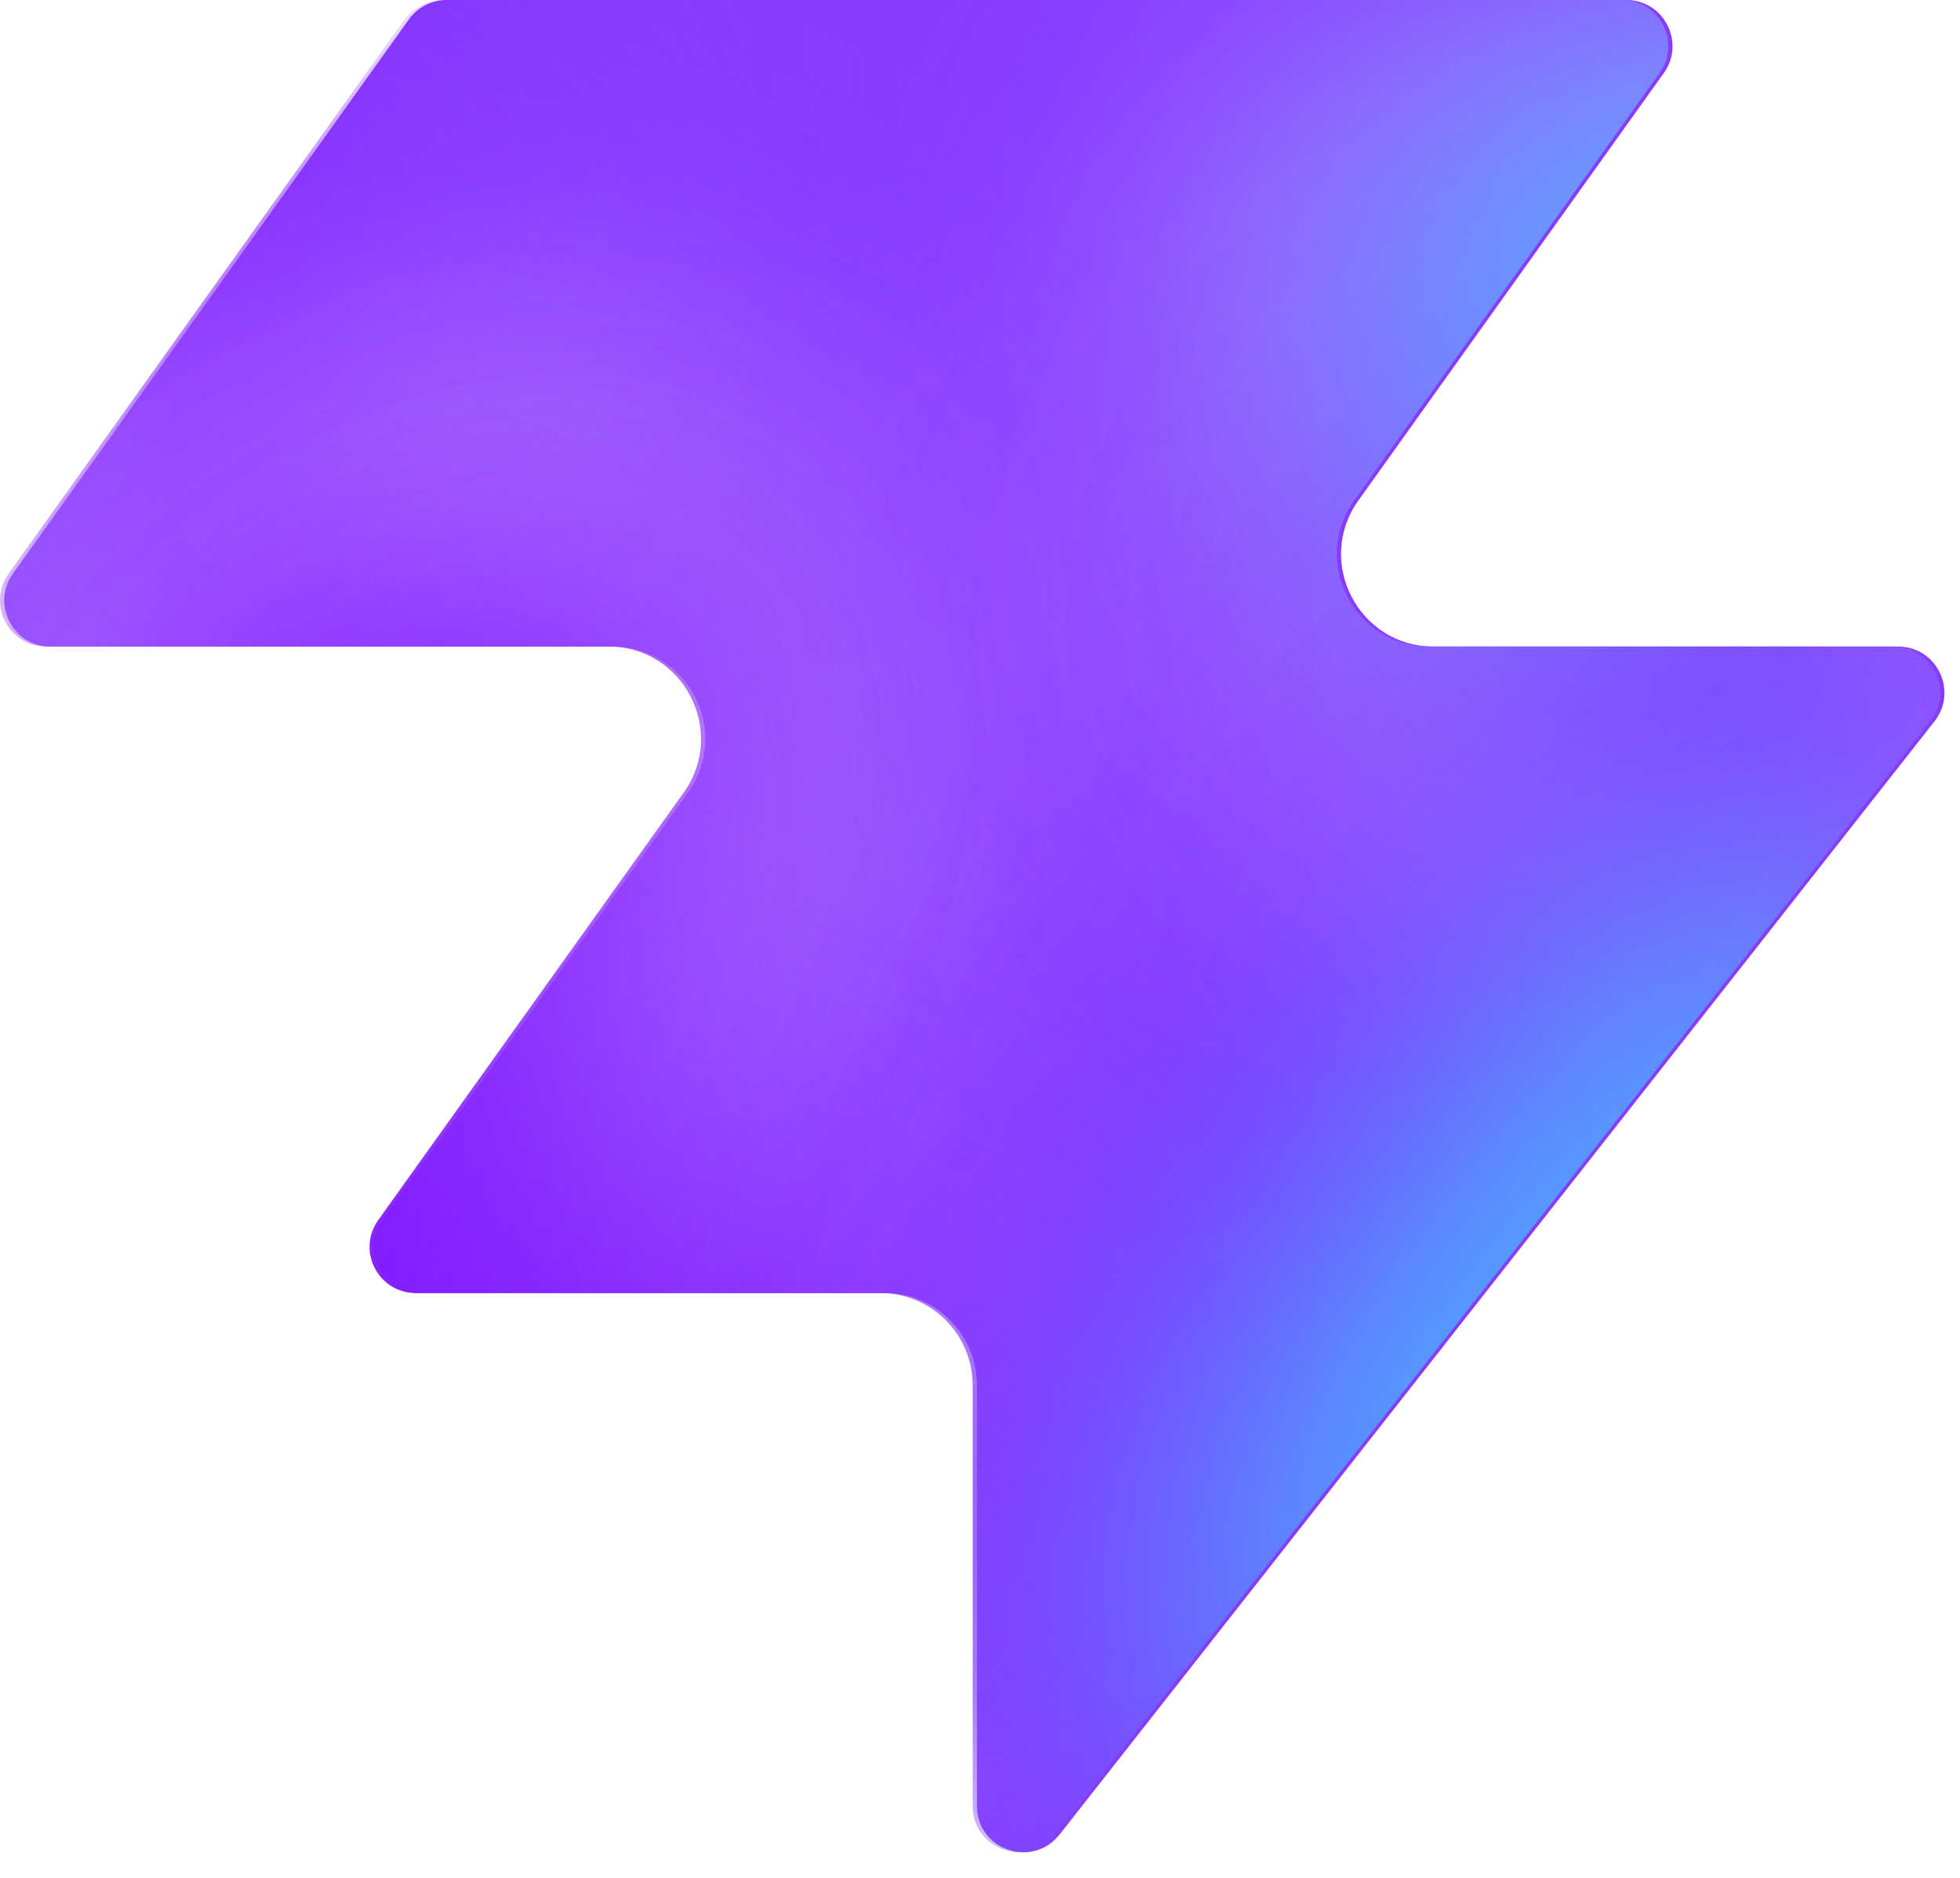
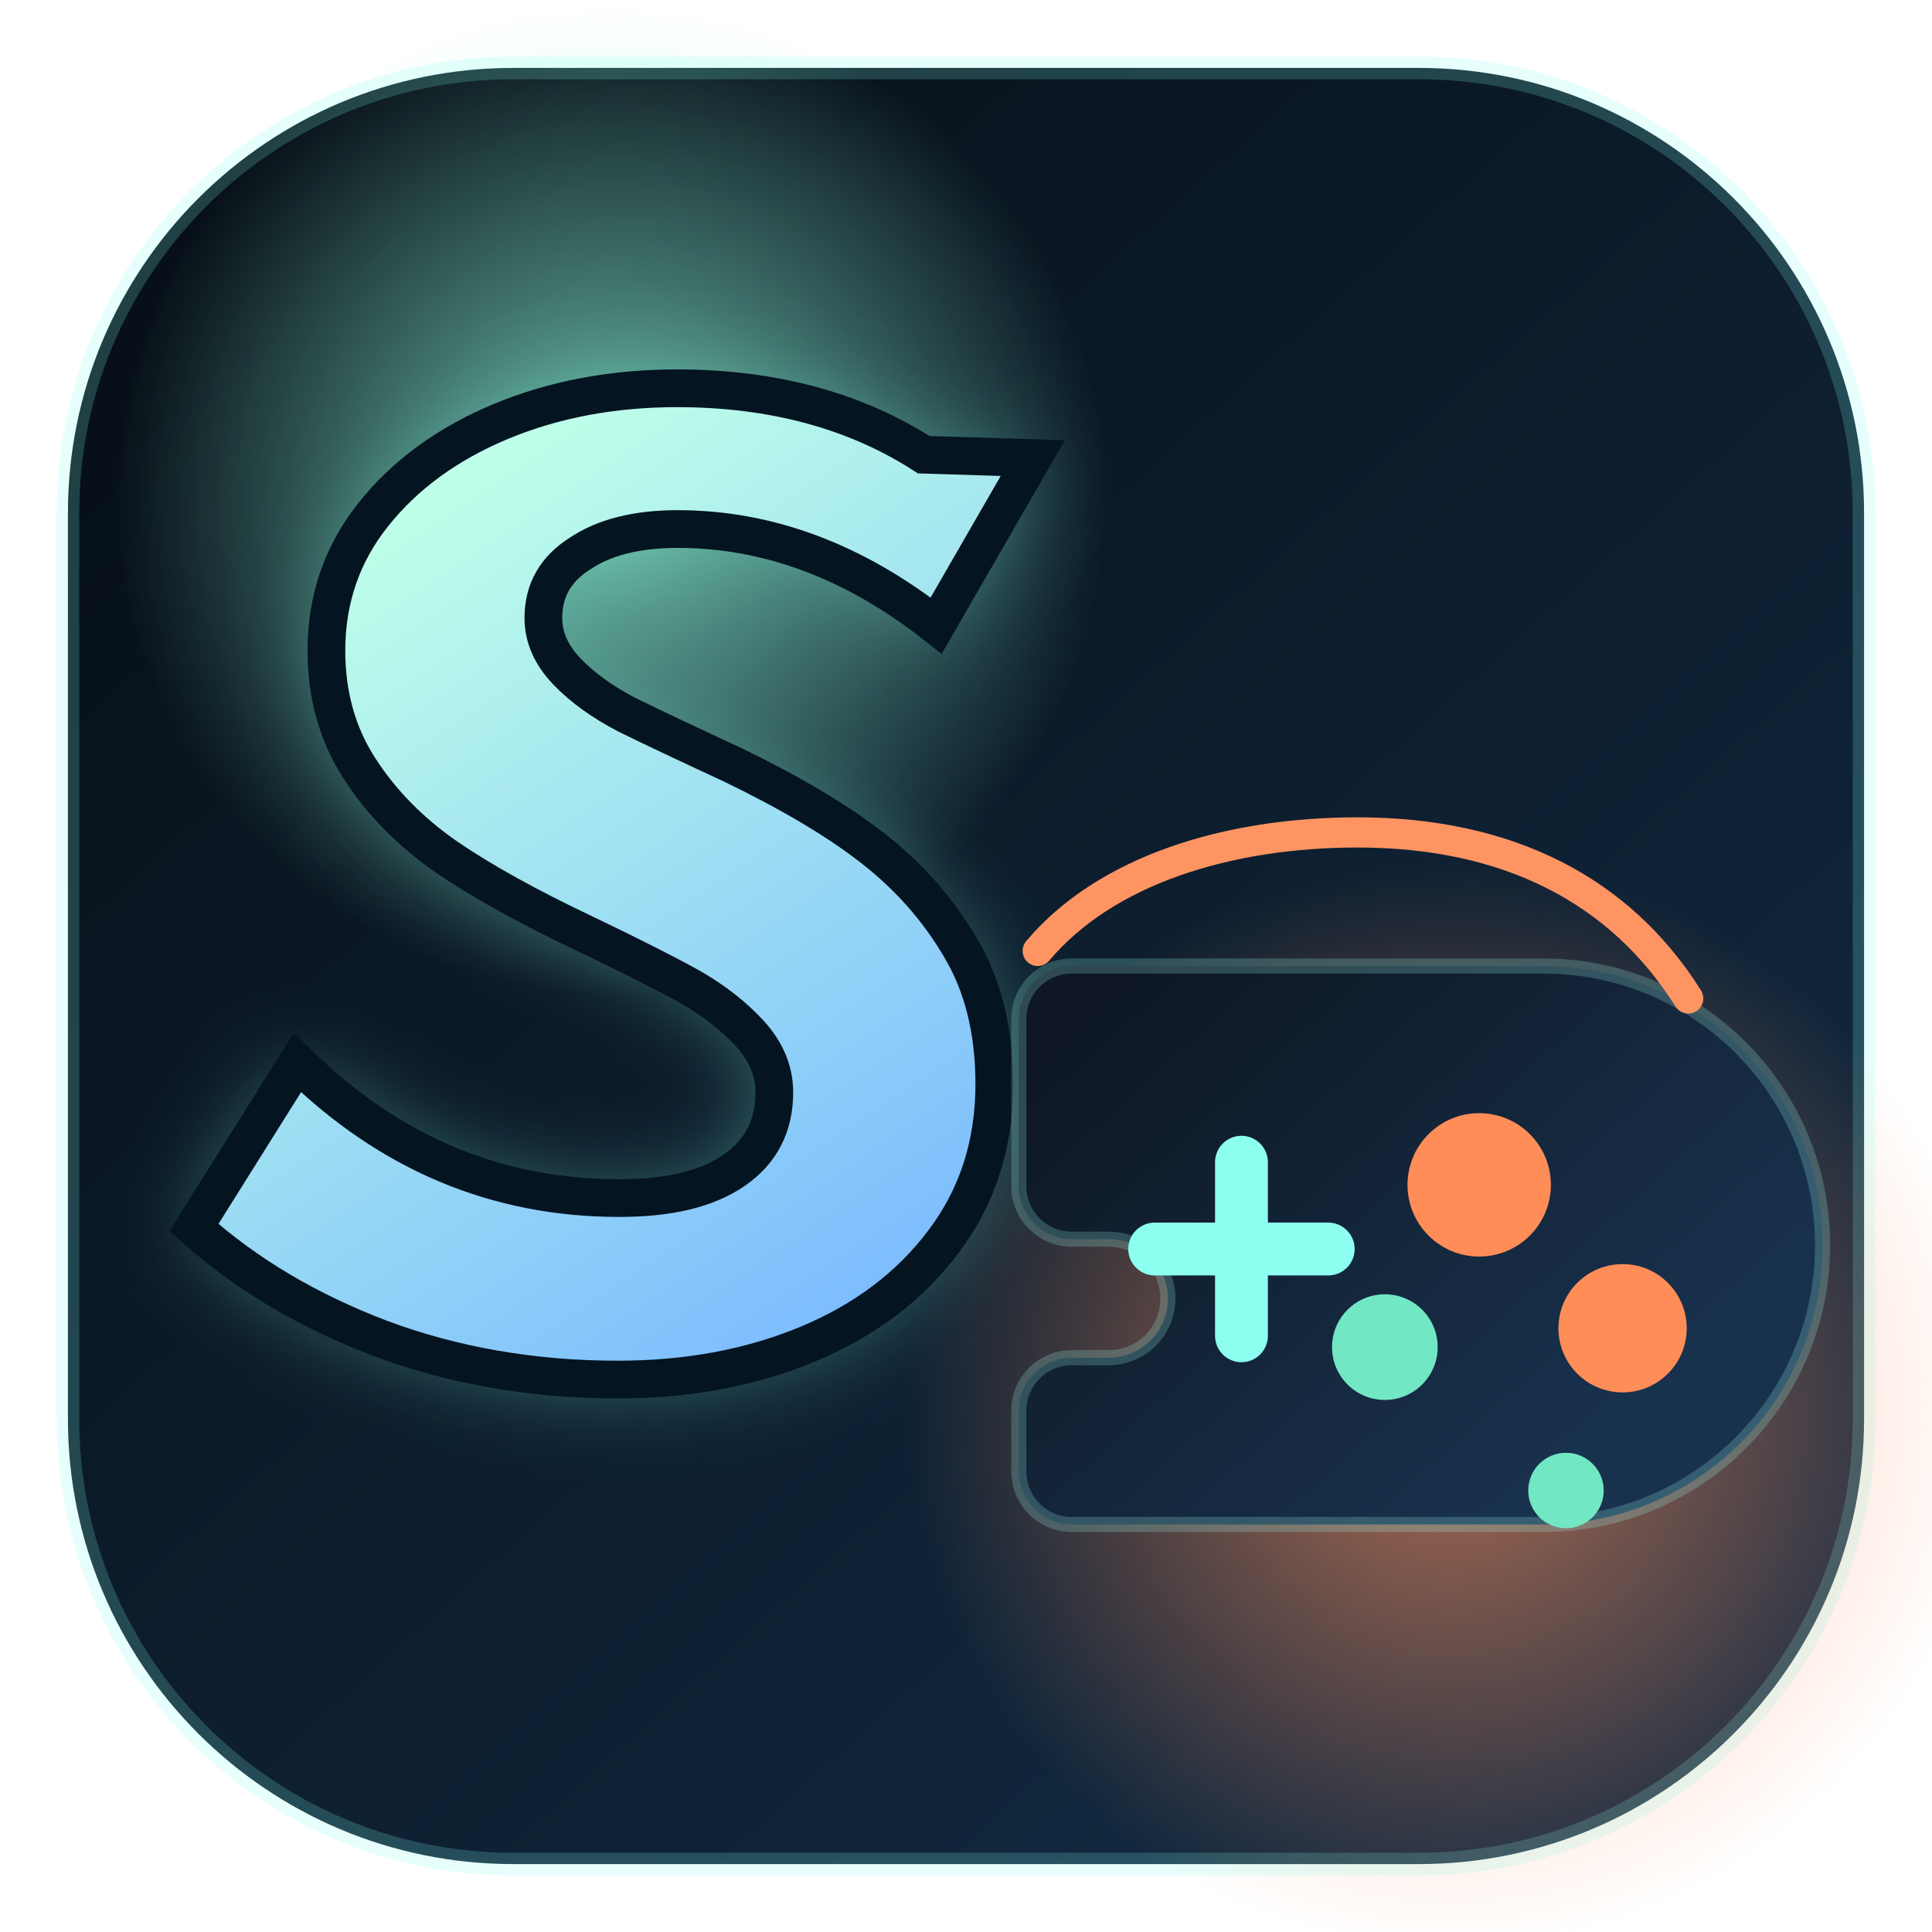
- <svg xmlns="http://www.w3.org/2000/svg" width="48" height="46" fill="none" viewBox="0 0 48 46">
-   <path fill="#863bff" d="M25.946 44.938c-.664.845-2.021.375-2.021-.698V33.937a2.26 2.26 0 0 0-2.262-2.262H10.287c-.92 0-1.456-1.04-.92-1.788l7.48-10.471c1.07-1.497 0-3.578-1.842-3.578H1.237c-.92 0-1.456-1.04-.92-1.788L10.013.474c.214-.297.556-.474.92-.474h28.894c.92 0 1.456 1.04.92 1.788l-7.48 10.471c-1.07 1.498 0 3.579 1.842 3.579h11.377c.943 0 1.473 1.088.89 1.83L25.947 44.94z" style="fill:#863bff;fill:color(display-p3 .525 .23 1);fill-opacity:1" />
-   <mask id="a" width="48" height="46" x="0" y="0" maskUnits="userSpaceOnUse" style="mask-type:alpha">
-     <path fill="#000" d="M25.842 44.938c-.664.844-2.021.375-2.021-.698V33.937a2.26 2.26 0 0 0-2.262-2.262H10.183c-.92 0-1.456-1.04-.92-1.788l7.48-10.471c1.07-1.498 0-3.579-1.842-3.579H1.133c-.92 0-1.456-1.04-.92-1.787L9.91.473c.214-.297.556-.474.92-.474h28.894c.92 0 1.456 1.04.92 1.788l-7.48 10.471c-1.07 1.498 0 3.578 1.842 3.578h11.377c.943 0 1.473 1.088.89 1.832L25.843 44.94z" style="fill:#000;fill-opacity:1" />
-   </mask>
-   <g mask="url(#a)">
-     <g filter="url(#b)">
-       <ellipse cx="5.508" cy="14.704" fill="#ede6ff" rx="5.508" ry="14.704" style="fill:#ede6ff;fill:color(display-p3 .927 .903 1);fill-opacity:1" transform="matrix(.00324 1 1 -.00324 -4.47 31.516)" />
-     </g>
-     <g filter="url(#c)">
-       <ellipse cx="10.399" cy="29.851" fill="#ede6ff" rx="10.399" ry="29.851" style="fill:#ede6ff;fill:color(display-p3 .927 .903 1);fill-opacity:1" transform="matrix(.00324 1 1 -.00324 -39.328 7.883)" />
-     </g>
-     <g filter="url(#d)">
-       <ellipse cx="5.508" cy="30.487" fill="#7e14ff" rx="5.508" ry="30.487" style="fill:#7e14ff;fill:color(display-p3 .492 .077 1);fill-opacity:1" transform="rotate(89.814 -25.913 -14.639)scale(1 -1)" />
-     </g>
-     <g filter="url(#e)">
-       <ellipse cx="5.508" cy="30.599" fill="#7e14ff" rx="5.508" ry="30.599" style="fill:#7e14ff;fill:color(display-p3 .492 .077 1);fill-opacity:1" transform="rotate(89.814 -32.644 -3.334)scale(1 -1)" />
-     </g>
-     <g filter="url(#f)">
-       <ellipse cx="5.508" cy="30.599" fill="#7e14ff" rx="5.508" ry="30.599" style="fill:#7e14ff;fill:color(display-p3 .492 .077 1);fill-opacity:1" transform="matrix(.00324 1 1 -.00324 -34.34 30.47)" />
-     </g>
-     <g filter="url(#g)">
-       <ellipse cx="14.072" cy="22.078" fill="#ede6ff" rx="14.072" ry="22.078" style="fill:#ede6ff;fill:color(display-p3 .927 .903 1);fill-opacity:1" transform="rotate(93.35 24.506 48.493)scale(-1 1)" />
-     </g>
-     <g filter="url(#h)">
-       <ellipse cx="3.47" cy="21.501" fill="#7e14ff" rx="3.47" ry="21.501" style="fill:#7e14ff;fill:color(display-p3 .492 .077 1);fill-opacity:1" transform="rotate(89.009 28.708 47.59)scale(-1 1)" />
-     </g>
-     <g filter="url(#i)">
-       <ellipse cx="3.47" cy="21.501" fill="#7e14ff" rx="3.47" ry="21.501" style="fill:#7e14ff;fill:color(display-p3 .492 .077 1);fill-opacity:1" transform="rotate(89.009 28.708 47.59)scale(-1 1)" />
-     </g>
-     <g filter="url(#j)">
-       <ellipse cx=".387" cy="8.972" fill="#7e14ff" rx="4.407" ry="29.108" style="fill:#7e14ff;fill:color(display-p3 .492 .077 1);fill-opacity:1" transform="rotate(39.51 .387 8.972)" />
-     </g>
-     <g filter="url(#k)">
-       <ellipse cx="47.523" cy="-6.092" fill="#7e14ff" rx="4.407" ry="29.108" style="fill:#7e14ff;fill:color(display-p3 .492 .077 1);fill-opacity:1" transform="rotate(37.892 47.523 -6.092)" />
-     </g>
-     <g filter="url(#l)">
-       <ellipse cx="41.412" cy="6.333" fill="#47bfff" rx="5.971" ry="9.665" style="fill:#47bfff;fill:color(display-p3 .28 .748 1);fill-opacity:1" transform="rotate(37.892 41.412 6.333)" />
-     </g>
-     <g filter="url(#m)">
-       <ellipse cx="-1.879" cy="38.332" fill="#7e14ff" rx="4.407" ry="29.108" style="fill:#7e14ff;fill:color(display-p3 .492 .077 1);fill-opacity:1" transform="rotate(37.892 -1.88 38.332)" />
-     </g>
-     <g filter="url(#n)">
-       <ellipse cx="-1.879" cy="38.332" fill="#7e14ff" rx="4.407" ry="29.108" style="fill:#7e14ff;fill:color(display-p3 .492 .077 1);fill-opacity:1" transform="rotate(37.892 -1.88 38.332)" />
-     </g>
-     <g filter="url(#o)">
-       <ellipse cx="35.651" cy="29.907" fill="#7e14ff" rx="4.407" ry="29.108" style="fill:#7e14ff;fill:color(display-p3 .492 .077 1);fill-opacity:1" transform="rotate(37.892 35.651 29.907)" />
-     </g>
-     <g filter="url(#p)">
-       <ellipse cx="38.418" cy="32.4" fill="#47bfff" rx="5.971" ry="15.297" style="fill:#47bfff;fill:color(display-p3 .28 .748 1);fill-opacity:1" transform="rotate(37.892 38.418 32.4)" />
-     </g>
-   </g>
+ <svg xmlns="http://www.w3.org/2000/svg" width="512" height="512" viewBox="0 0 512 512" fill="none">
  <defs>
-     <filter id="b" width="60.045" height="41.654" x="-19.77" y="16.149" color-interpolation-filters="sRGB" filterUnits="userSpaceOnUse">
-       <feFlood flood-opacity="0" result="BackgroundImageFix" />
-       <feBlend in="SourceGraphic" in2="BackgroundImageFix" result="shape" />
-       <feGaussianBlur result="effect1_foregroundBlur_2002_17158" stdDeviation="7.659" />
-     </filter>
-     <filter id="c" width="90.34" height="51.437" x="-54.613" y="-7.533" color-interpolation-filters="sRGB" filterUnits="userSpaceOnUse">
-       <feFlood flood-opacity="0" result="BackgroundImageFix" />
-       <feBlend in="SourceGraphic" in2="BackgroundImageFix" result="shape" />
-       <feGaussianBlur result="effect1_foregroundBlur_2002_17158" stdDeviation="7.659" />
-     </filter>
-     <filter id="d" width="79.355" height="29.4" x="-49.64" y="2.03" color-interpolation-filters="sRGB" filterUnits="userSpaceOnUse">
-       <feFlood flood-opacity="0" result="BackgroundImageFix" />
-       <feBlend in="SourceGraphic" in2="BackgroundImageFix" result="shape" />
-       <feGaussianBlur result="effect1_foregroundBlur_2002_17158" stdDeviation="4.596" />
-     </filter>
-     <filter id="e" width="79.579" height="29.4" x="-45.045" y="20.029" color-interpolation-filters="sRGB" filterUnits="userSpaceOnUse">
-       <feFlood flood-opacity="0" result="BackgroundImageFix" />
-       <feBlend in="SourceGraphic" in2="BackgroundImageFix" result="shape" />
-       <feGaussianBlur result="effect1_foregroundBlur_2002_17158" stdDeviation="4.596" />
-     </filter>
-     <filter id="f" width="79.579" height="29.4" x="-43.513" y="21.178" color-interpolation-filters="sRGB" filterUnits="userSpaceOnUse">
-       <feFlood flood-opacity="0" result="BackgroundImageFix" />
-       <feBlend in="SourceGraphic" in2="BackgroundImageFix" result="shape" />
-       <feGaussianBlur result="effect1_foregroundBlur_2002_17158" stdDeviation="4.596" />
-     </filter>
-     <filter id="g" width="74.749" height="58.852" x="15.756" y="-17.901" color-interpolation-filters="sRGB" filterUnits="userSpaceOnUse">
-       <feFlood flood-opacity="0" result="BackgroundImageFix" />
-       <feBlend in="SourceGraphic" in2="BackgroundImageFix" result="shape" />
-       <feGaussianBlur result="effect1_foregroundBlur_2002_17158" stdDeviation="7.659" />
-     </filter>
-     <filter id="h" width="61.377" height="25.362" x="23.548" y="2.284" color-interpolation-filters="sRGB" filterUnits="userSpaceOnUse">
-       <feFlood flood-opacity="0" result="BackgroundImageFix" />
-       <feBlend in="SourceGraphic" in2="BackgroundImageFix" result="shape" />
-       <feGaussianBlur result="effect1_foregroundBlur_2002_17158" stdDeviation="4.596" />
-     </filter>
-     <filter id="i" width="61.377" height="25.362" x="23.548" y="2.284" color-interpolation-filters="sRGB" filterUnits="userSpaceOnUse">
-       <feFlood flood-opacity="0" result="BackgroundImageFix" />
-       <feBlend in="SourceGraphic" in2="BackgroundImageFix" result="shape" />
-       <feGaussianBlur result="effect1_foregroundBlur_2002_17158" stdDeviation="4.596" />
-     </filter>
-     <filter id="j" width="56.045" height="63.649" x="-27.636" y="-22.853" color-interpolation-filters="sRGB" filterUnits="userSpaceOnUse">
-       <feFlood flood-opacity="0" result="BackgroundImageFix" />
-       <feBlend in="SourceGraphic" in2="BackgroundImageFix" result="shape" />
-       <feGaussianBlur result="effect1_foregroundBlur_2002_17158" stdDeviation="4.596" />
-     </filter>
-     <filter id="k" width="54.814" height="64.646" x="20.116" y="-38.415" color-interpolation-filters="sRGB" filterUnits="userSpaceOnUse">
-       <feFlood flood-opacity="0" result="BackgroundImageFix" />
-       <feBlend in="SourceGraphic" in2="BackgroundImageFix" result="shape" />
-       <feGaussianBlur result="effect1_foregroundBlur_2002_17158" stdDeviation="4.596" />
-     </filter>
-     <filter id="l" width="33.541" height="35.313" x="24.641" y="-11.323" color-interpolation-filters="sRGB" filterUnits="userSpaceOnUse">
-       <feFlood flood-opacity="0" result="BackgroundImageFix" />
-       <feBlend in="SourceGraphic" in2="BackgroundImageFix" result="shape" />
-       <feGaussianBlur result="effect1_foregroundBlur_2002_17158" stdDeviation="4.596" />
-     </filter>
-     <filter id="m" width="54.814" height="64.646" x="-29.286" y="6.009" color-interpolation-filters="sRGB" filterUnits="userSpaceOnUse">
-       <feFlood flood-opacity="0" result="BackgroundImageFix" />
-       <feBlend in="SourceGraphic" in2="BackgroundImageFix" result="shape" />
-       <feGaussianBlur result="effect1_foregroundBlur_2002_17158" stdDeviation="4.596" />
-     </filter>
-     <filter id="n" width="54.814" height="64.646" x="-29.286" y="6.009" color-interpolation-filters="sRGB" filterUnits="userSpaceOnUse">
-       <feFlood flood-opacity="0" result="BackgroundImageFix" />
-       <feBlend in="SourceGraphic" in2="BackgroundImageFix" result="shape" />
-       <feGaussianBlur result="effect1_foregroundBlur_2002_17158" stdDeviation="4.596" />
-     </filter>
-     <filter id="o" width="54.814" height="64.646" x="8.244" y="-2.416" color-interpolation-filters="sRGB" filterUnits="userSpaceOnUse">
-       <feFlood flood-opacity="0" result="BackgroundImageFix" />
-       <feBlend in="SourceGraphic" in2="BackgroundImageFix" result="shape" />
-       <feGaussianBlur result="effect1_foregroundBlur_2002_17158" stdDeviation="4.596" />
-     </filter>
-     <filter id="p" width="39.409" height="43.623" x="18.713" y="10.588" color-interpolation-filters="sRGB" filterUnits="userSpaceOnUse">
-       <feFlood flood-opacity="0" result="BackgroundImageFix" />
-       <feBlend in="SourceGraphic" in2="BackgroundImageFix" result="shape" />
-       <feGaussianBlur result="effect1_foregroundBlur_2002_17158" stdDeviation="4.596" />
+     <linearGradient id="bg" x1="84" y1="68" x2="430" y2="452" gradientUnits="userSpaceOnUse">
+       <stop stop-color="#071018" />
+       <stop offset="1" stop-color="#122A42" />
+     </linearGradient>
+     <radialGradient id="glowMint" cx="0" cy="0" r="1" gradientUnits="userSpaceOnUse" gradientTransform="translate(162 132) rotate(90) scale(132)">
+       <stop stop-color="#8DF7D8" stop-opacity=".75" />
+       <stop offset="1" stop-color="#8DF7D8" stop-opacity="0" />
+     </radialGradient>
+     <radialGradient id="glowCoral" cx="0" cy="0" r="1" gradientUnits="userSpaceOnUse" gradientTransform="translate(384 372) rotate(90) scale(144)">
+       <stop stop-color="#FF915E" stop-opacity=".66" />
+       <stop offset="1" stop-color="#FF915E" stop-opacity="0" />
+     </radialGradient>
+     <linearGradient id="sFill" x1="134" y1="118" x2="278" y2="332" gradientUnits="userSpaceOnUse">
+       <stop stop-color="#BEFFE9" />
+       <stop offset="1" stop-color="#78B8FF" />
+     </linearGradient>
+     <linearGradient id="padFill" x1="274" y1="281" x2="389" y2="409" gradientUnits="userSpaceOnUse">
+       <stop stop-color="#0E1723" />
+       <stop offset="1" stop-color="#18314D" />
+     </linearGradient>
+     <filter id="softGlow" x="0" y="0" width="512" height="512" filterUnits="userSpaceOnUse" color-interpolation-filters="sRGB">
+       <feGaussianBlur stdDeviation="12" />
    </filter>
  </defs>
+   <rect x="18" y="18" width="476" height="476" rx="118" fill="url(#bg)" />
+   <rect x="18" y="18" width="476" height="476" rx="118" stroke="#84FFF0" stroke-opacity=".2" stroke-width="6" />
+   <circle cx="162" cy="132" r="132" fill="url(#glowMint)" />
+   <circle cx="384" cy="372" r="144" fill="url(#glowCoral)" />
+   <g filter="url(#softGlow)" opacity=".45">
+     <path d="M244.8 120.5c-18.2-11.7-40-17.6-65.4-17.6-16.9 0-32.5 2.9-46.7 8.8-14.1 5.9-25.4 14.1-33.8 24.7-8.2 10.3-12.4 22.3-12.4 36 0 11.8 2.9 22.2 8.8 31.3 5.8 9 13.5 16.8 23 23.4 9.2 6.3 21.4 13.1 36.6 20.3 12.1 5.8 21.4 10.5 27.9 14.1 6.3 3.6 11.6 7.7 15.9 12.4 4.3 4.7 6.5 9.9 6.5 15.6 0 8.8-3.5 15.7-10.6 20.6-7.2 5-17.3 7.4-30.5 7.4-32.6 0-61-12-85.3-35.9l-27.4 43.7c13.7 12.3 30.2 22.1 49.4 29.4 19.3 7.2 40.3 10.9 62.9 10.9 18.5 0 35.3-3.1 50.4-9.4 15.1-6.3 27-15.3 35.9-27.1 9-11.9 13.5-25.8 13.5-41.8 0-14.1-3-26.3-9.1-36.4-6-10.2-13.8-18.9-23.2-26.2-9.5-7.4-21.9-14.7-37.2-22.1-12.1-5.6-21.4-10-27.9-13.2-6.5-3.4-11.8-7.2-15.9-11.5-4.1-4.3-6.2-9-6.2-14.1 0-7.3 3.2-13 9.7-17.1 6.4-4.3 15-6.5 25.9-6.5 23.9 0 46.8 8.5 68.5 25.6l25.6-44.4Z" fill="#79E9D2" />
+   </g>
+   <path d="M244.8 120.5c-18.2-11.7-40-17.6-65.4-17.6-16.9 0-32.5 2.9-46.7 8.8-14.1 5.9-25.4 14.1-33.8 24.7-8.2 10.3-12.4 22.3-12.4 36 0 11.8 2.9 22.2 8.8 31.3 5.8 9 13.5 16.8 23 23.4 9.2 6.3 21.4 13.1 36.6 20.3 12.1 5.8 21.4 10.5 27.9 14.1 6.3 3.6 11.6 7.7 15.9 12.4 4.3 4.7 6.5 9.9 6.5 15.6 0 8.8-3.5 15.7-10.6 20.6-7.2 5-17.3 7.4-30.5 7.4-32.6 0-61-12-85.3-35.9l-27.4 43.7c13.7 12.3 30.2 22.1 49.4 29.4 19.3 7.2 40.3 10.9 62.9 10.9 18.5 0 35.3-3.1 50.4-9.4 15.1-6.3 27-15.3 35.9-27.1 9-11.9 13.5-25.8 13.5-41.8 0-14.1-3-26.3-9.1-36.4-6-10.2-13.8-18.9-23.2-26.2-9.5-7.4-21.9-14.7-37.2-22.1-12.1-5.6-21.4-10-27.9-13.2-6.5-3.4-11.8-7.2-15.9-11.5-4.1-4.3-6.2-9-6.2-14.1 0-7.3 3.2-13 9.7-17.1 6.4-4.3 15-6.5 25.9-6.5 23.9 0 46.8 8.5 68.5 25.6l25.6-44.4Z" fill="url(#sFill)" stroke="#051421" stroke-width="10" />
+   <path d="M270 270c0-7.7 6.3-14 14-14h125c40.9 0 74 33.1 74 74s-33.1 74-74 74H284c-7.7 0-14-6.3-14-14v-16.2c0-7.7 6.3-14 14-14h9.8c8.7 0 15.7-7 15.7-15.7s-7-15.7-15.7-15.7H284c-7.7 0-14-6.3-14-14V270Z" fill="url(#padFill)" stroke="#A1FFF4" stroke-opacity=".22" stroke-width="4" />
+   <path d="M329 308v46m-23-23h46" stroke="#8DFFF0" stroke-linecap="round" stroke-width="14" />
+   <circle cx="392" cy="314" r="19" fill="#FF8D57" />
+   <circle cx="430" cy="352" r="17" fill="#FF8D57" />
+   <circle cx="367" cy="357" r="14" fill="#72E7C4" />
+   <circle cx="415" cy="395" r="10" fill="#72E7C4" />
+   <path d="M275 252c18-21.4 50.4-31.4 84.8-31.4 39.7 0 69.5 15.2 87.6 44" stroke="#FF9463" stroke-linecap="round" stroke-width="8" />
</svg>
